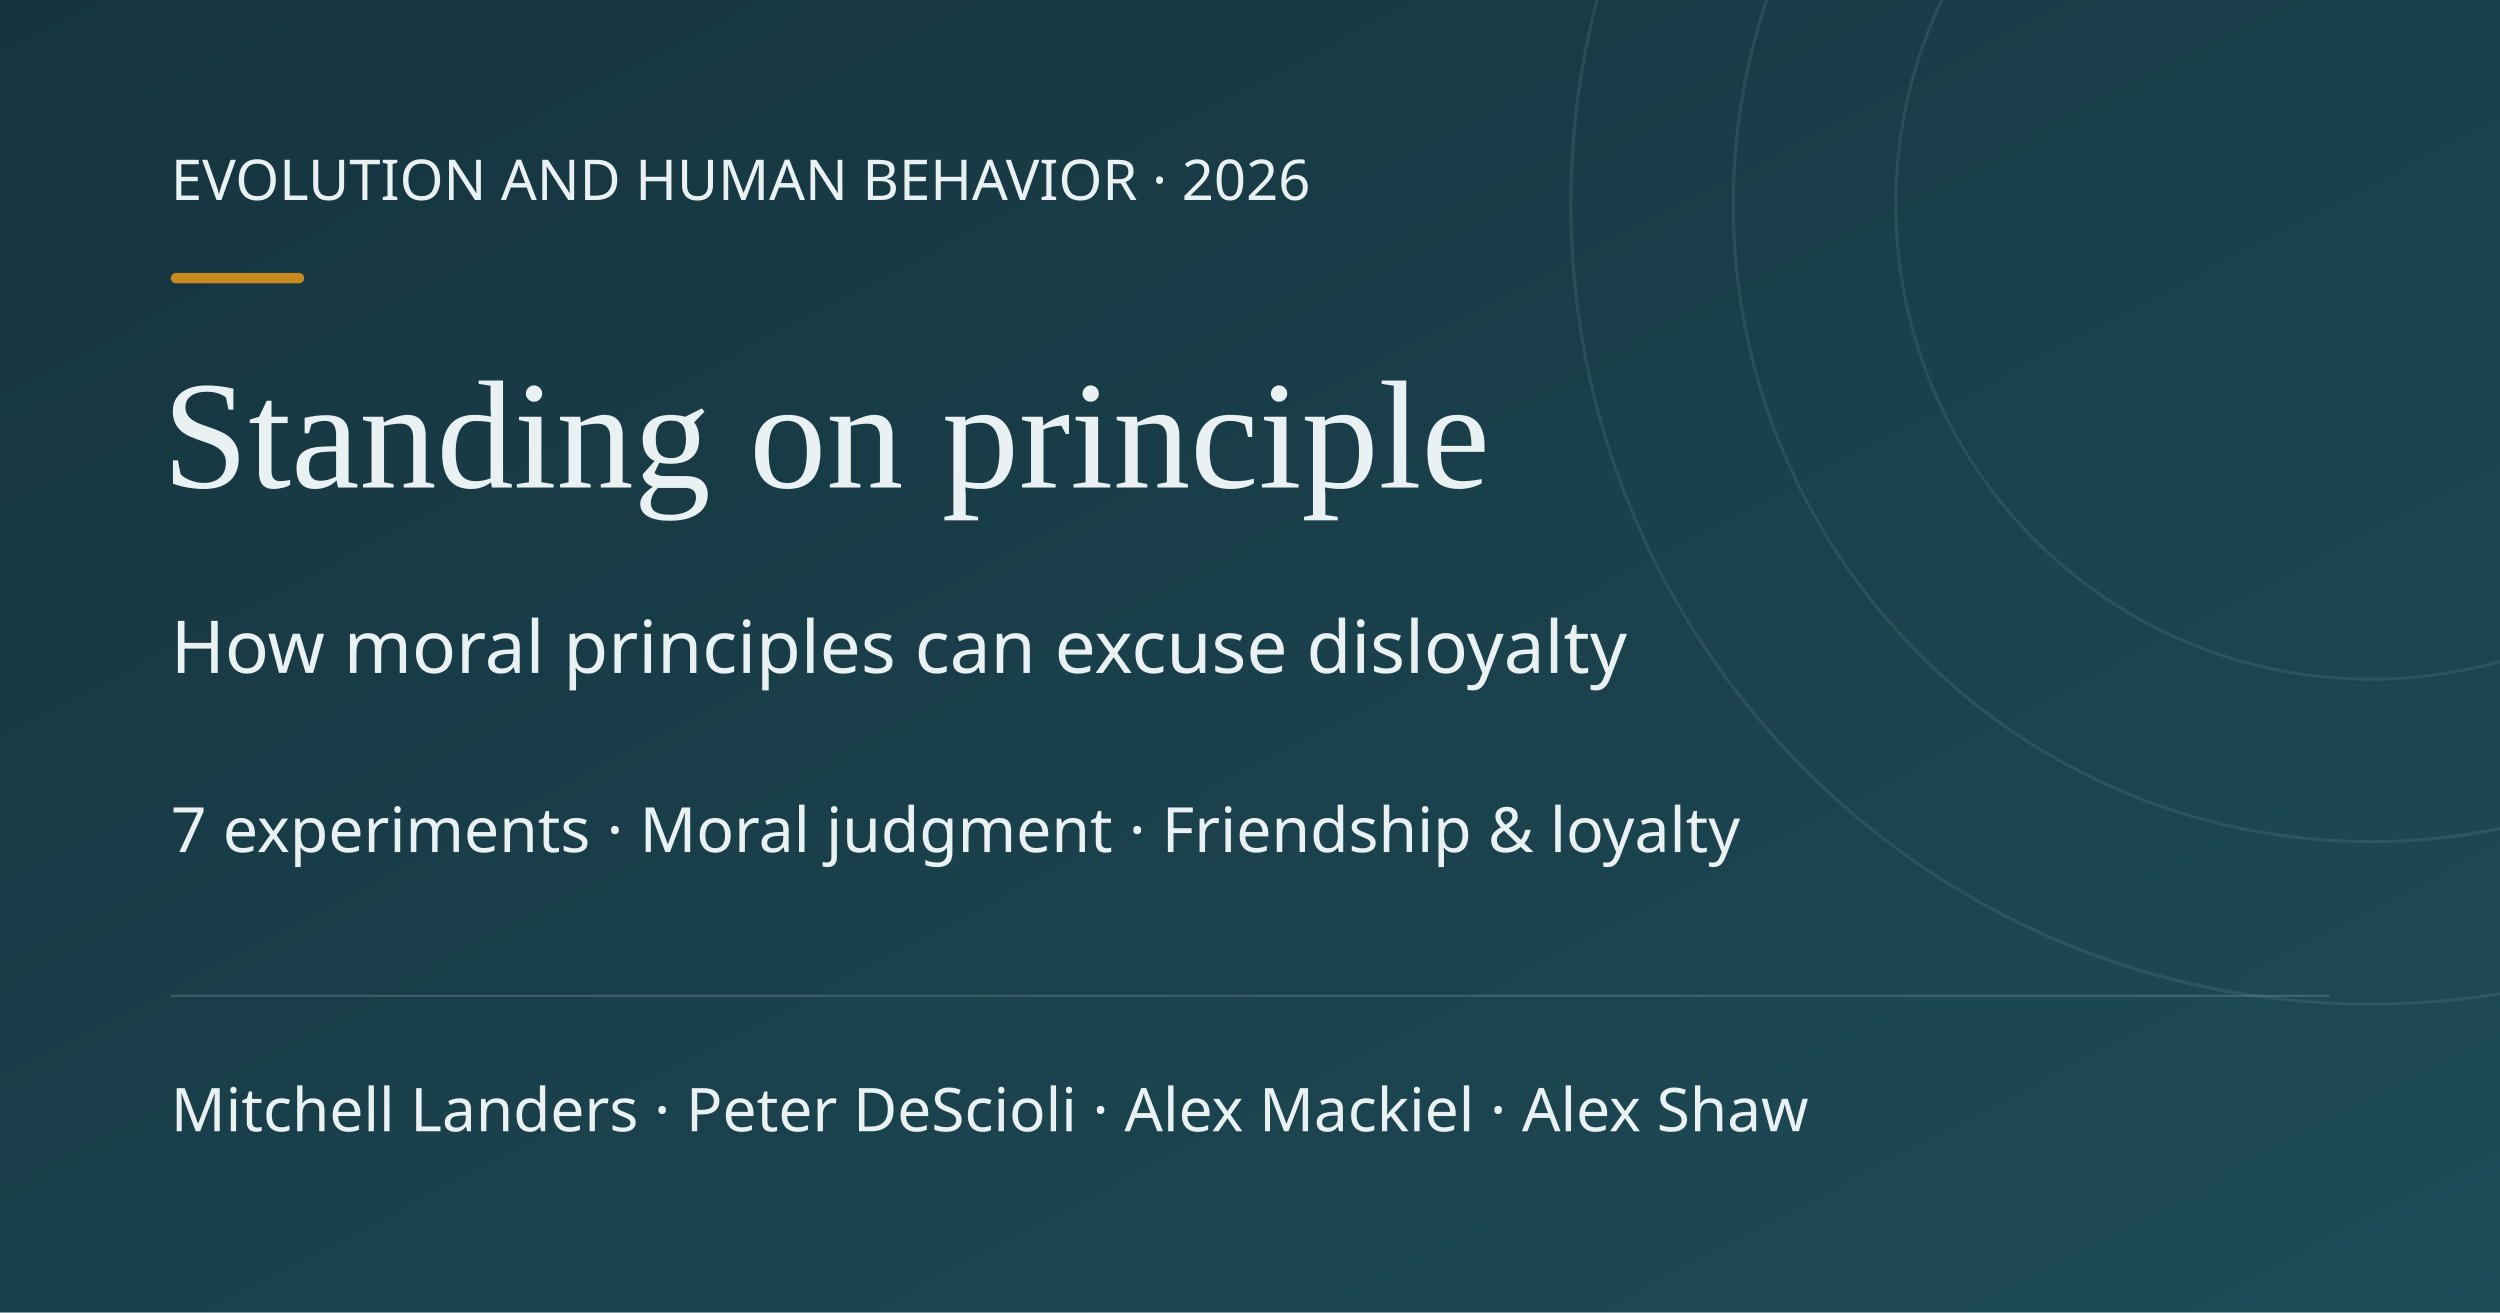
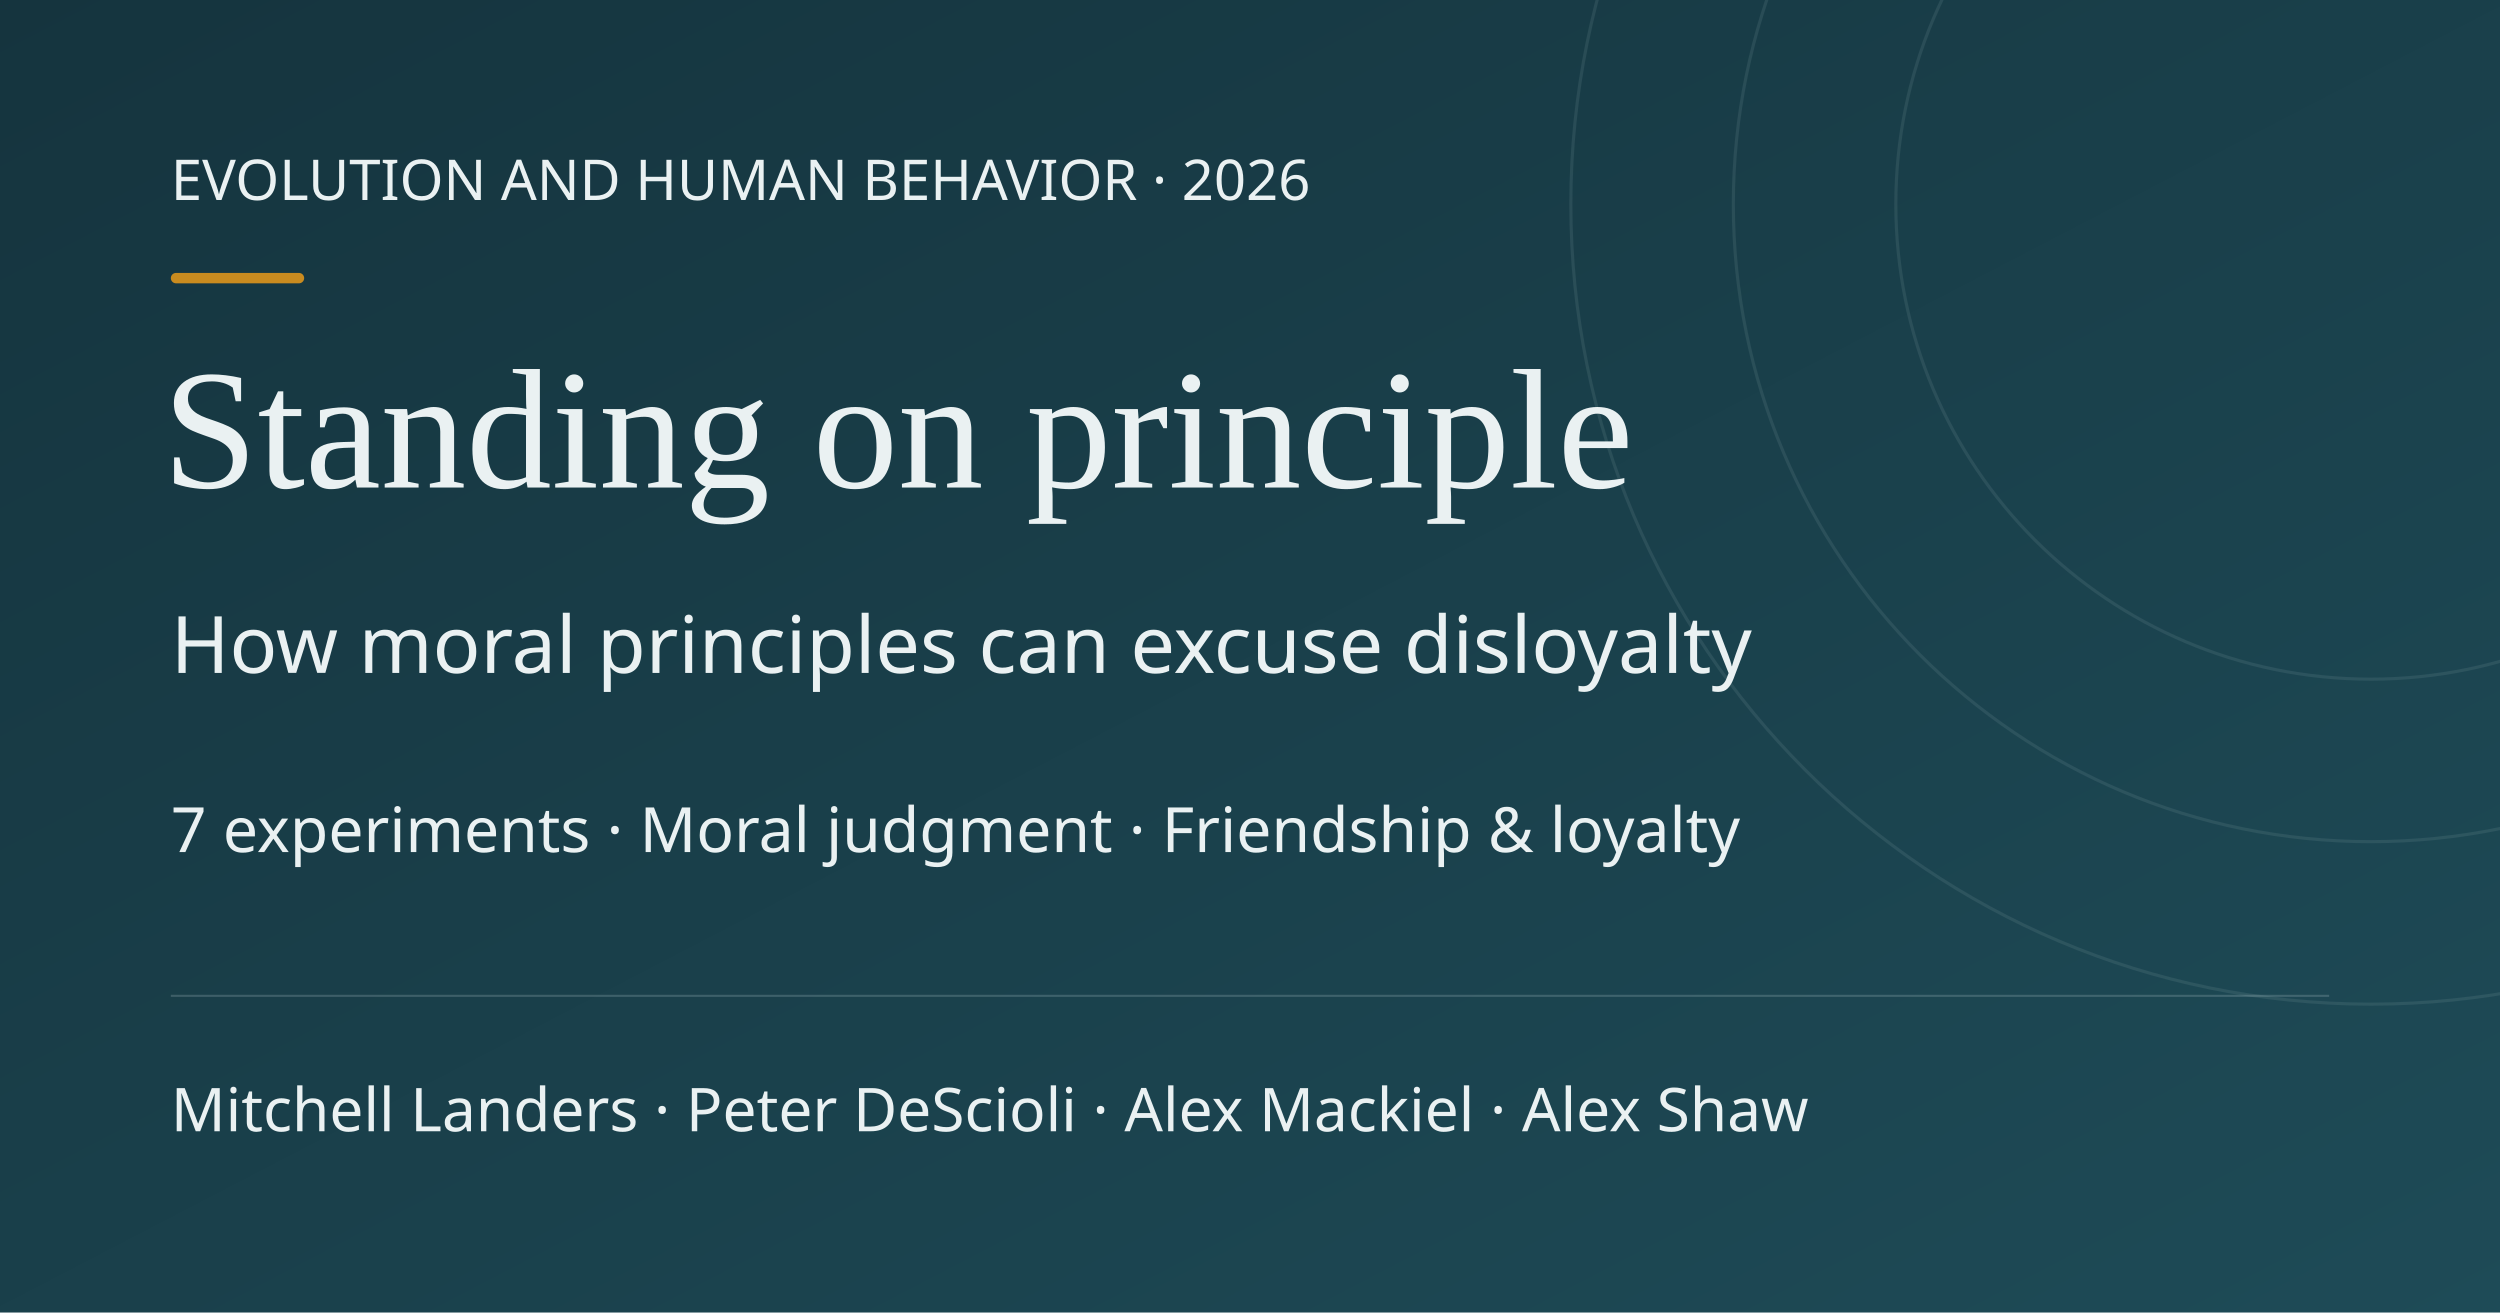
<svg xmlns="http://www.w3.org/2000/svg" width="2400" height="1260" viewBox="0 0 1200 630" role="img" aria-labelledby="title description">
  <defs>
    <linearGradient id="background" x1="0" y1="0" x2="1" y2="1">
      <stop offset="0" stop-color="#15343E" />
      <stop offset="1" stop-color="#1E4B57" />
    </linearGradient>
    <clipPath id="canvas">
      <rect width="1200" height="630" />
    </clipPath>
  </defs>
  <g clip-path="url(#canvas)">
    <rect width="1200" height="630" fill="url(#background)" />
    <g fill="none" stroke="#A9C2C6" stroke-width="1.5" opacity=".12">
      <circle cx="1138" cy="98" r="228" />
      <circle cx="1138" cy="98" r="306" />
      <circle cx="1138" cy="98" r="384" />
    </g>
    <text x="82" y="96" fill="#EAF1F2" font-family="IBM Plex Sans" font-size="27" font-weight="500">EVOLUTION AND HUMAN BEHAVIOR · 2026</text>
    <rect x="82" y="131" width="64" height="5" rx="2.5" fill="#C98B1F" />
-     <text x="78" y="234" fill="#EAF1F2" font-family="Fraunces 9pt Soft" font-size="74" font-weight="500">Standing on principle</text>
-     <text x="82" y="323" fill="#EAF1F2" font-family="IBM Plex Sans" font-size="35" font-weight="500">How moral principles can excuse disloyalty</text>
+     <text x="78" y="234" fill="#EAF1F2" font-family="Fraunces 9pt Soft" font-size="82" font-weight="500">Standing on principle</text>
+     <text x="82" y="323" fill="#EAF1F2" font-family="IBM Plex Sans" font-size="38" font-weight="500">How moral principles can excuse disloyalty</text>
    <text x="82" y="409" fill="#EAF1F2" font-family="IBM Plex Sans" font-size="30" font-weight="500">7 experiments · Moral judgment · Friendship &amp; loyalty</text>
    <path d="M82 478 H1118" stroke="#A9C2C6" stroke-opacity=".25" />
    <text x="82" y="543" fill="#EAF1F2" font-family="IBM Plex Sans" font-size="29" font-weight="500">Mitchell Landers · Peter DeScioli · Alex Mackiel · Alex Shaw</text>
  </g>
</svg>
